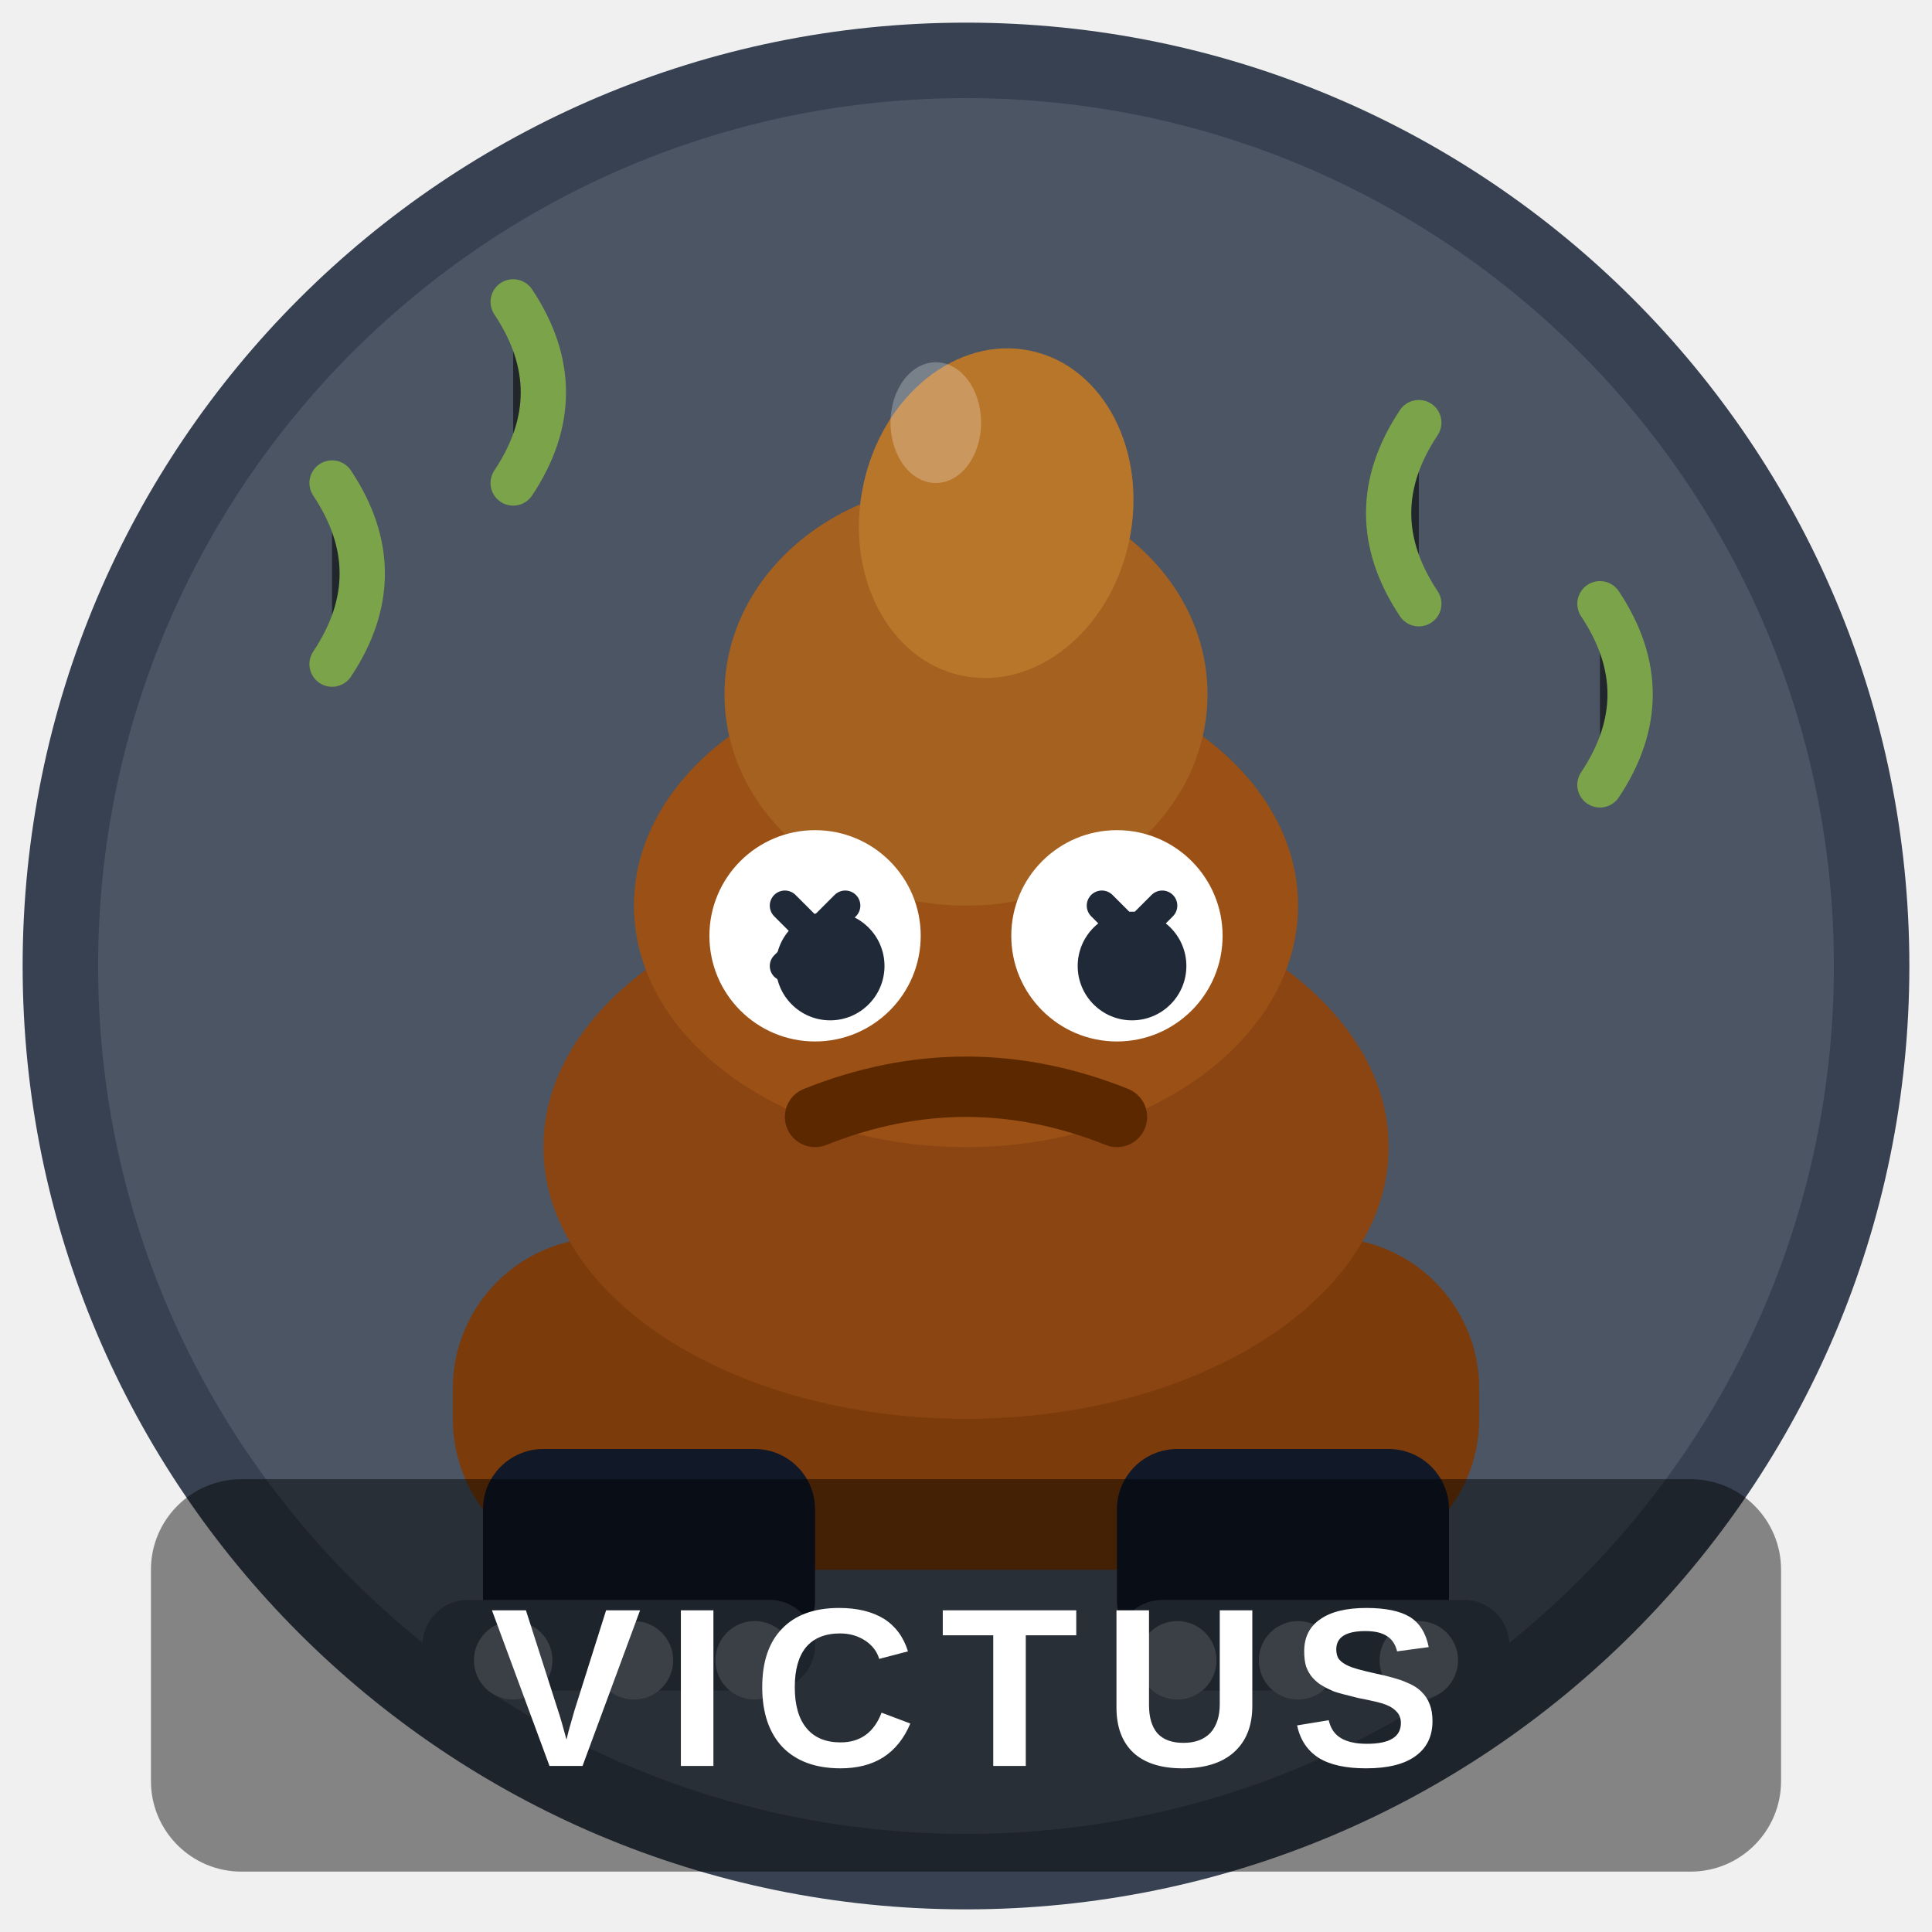
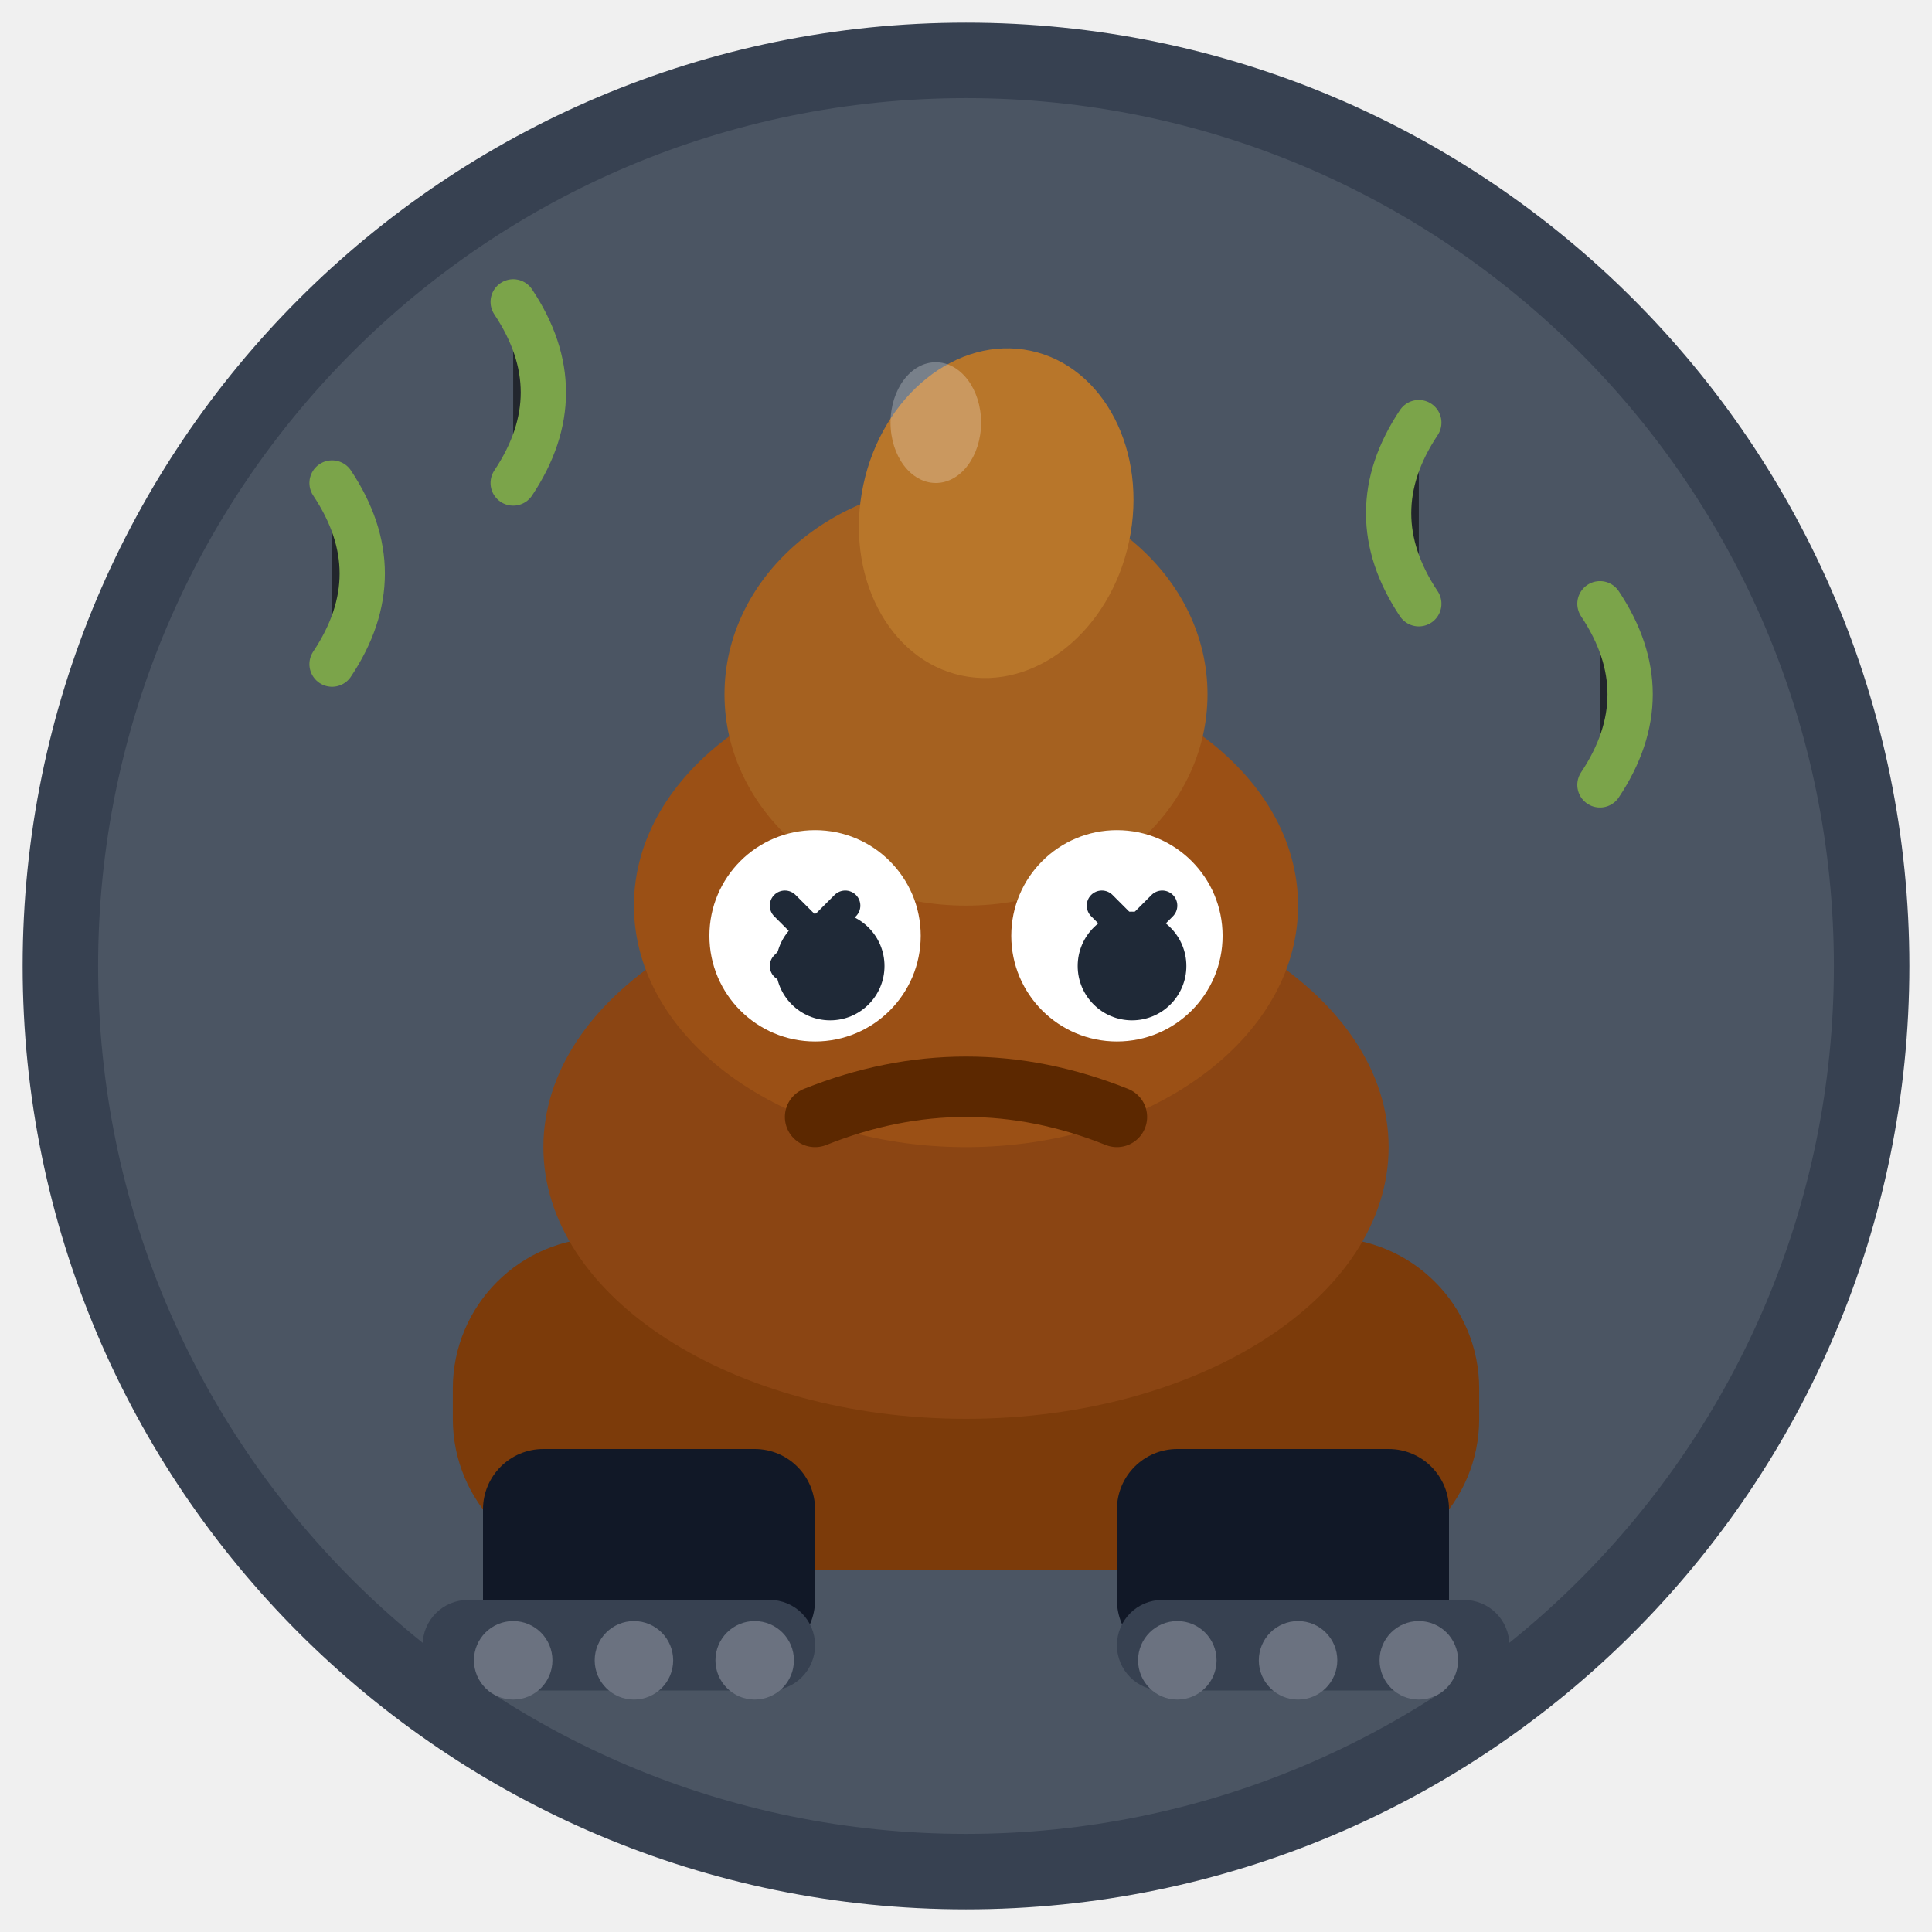
<svg xmlns="http://www.w3.org/2000/svg" viewBox="0 0 64 64">
  <circle cx="32" cy="32" r="30" fill="#4B5563" stroke="#374151" stroke-width="2.5" />
  <g stroke="#A3E635" stroke-width="1.5" stroke-linecap="round" opacity="0.55">
    <path d="M11,22 Q13,19 11,16" />
    <path d="M17,16 Q19,13 17,10" />
    <path d="M47,20 Q45,17 47,14" />
    <path d="M53,26 Q55,23 53,20" />
  </g>
  <rect x="15" y="41" width="34" height="11" rx="5" fill="#7C3B0A" />
  <ellipse cx="32" cy="38" rx="14" ry="9" fill="#8B4513" />
  <ellipse cx="32" cy="30" rx="11" ry="8" fill="#9B5015" />
  <ellipse cx="32" cy="23" rx="8" ry="7" fill="#A56120" />
  <ellipse cx="33" cy="17" rx="4.5" ry="5.5" fill="#B8762A" transform="rotate(12 33 17)" />
  <ellipse cx="31" cy="14" rx="1.5" ry="2" fill="white" opacity="0.25" />
  <circle cx="27" cy="31" r="3.5" fill="white" />
  <circle cx="37" cy="31" r="3.5" fill="white" />
  <circle cx="27.5" cy="32" r="1.8" fill="#1F2937" />
  <circle cx="37.5" cy="32" r="1.8" fill="#1F2937" />
  <g stroke="#1F2937" stroke-width="1" stroke-linecap="round">
    <line x1="26" y1="30" x2="28" y2="32" />
    <line x1="28" y1="30" x2="26" y2="32" />
    <line x1="36.5" y1="30" x2="38.5" y2="32" />
    <line x1="38.5" y1="30" x2="36.5" y2="32" />
  </g>
  <path d="M27,37 Q32,35 37,37" fill="none" stroke="#5C2800" stroke-width="2" stroke-linecap="round" />
  <rect x="16" y="48" width="11" height="7" rx="2" fill="#111827" />
  <rect x="14" y="53" width="13" height="3" rx="1.5" fill="#374151" />
  <circle cx="17" cy="55" r="1.3" fill="#6B7280" />
  <circle cx="21" cy="55" r="1.3" fill="#6B7280" />
  <circle cx="25" cy="55" r="1.3" fill="#6B7280" />
  <rect x="37" y="48" width="11" height="7" rx="2" fill="#111827" />
  <rect x="37" y="53" width="13" height="3" rx="1.5" fill="#374151" />
  <circle cx="39" cy="55" r="1.3" fill="#6B7280" />
  <circle cx="43" cy="55" r="1.3" fill="#6B7280" />
  <circle cx="47" cy="55" r="1.3" fill="#6B7280" />
-   <rect x="5" y="49" width="54" height="13" rx="3" fill="#000" opacity="0.45" />
-   <text x="32" y="58.5" text-anchor="middle" font-family="Arial,sans-serif" font-size="7.5" font-weight="bold" fill="white" letter-spacing="0.8">VICTUS</text>
</svg>
